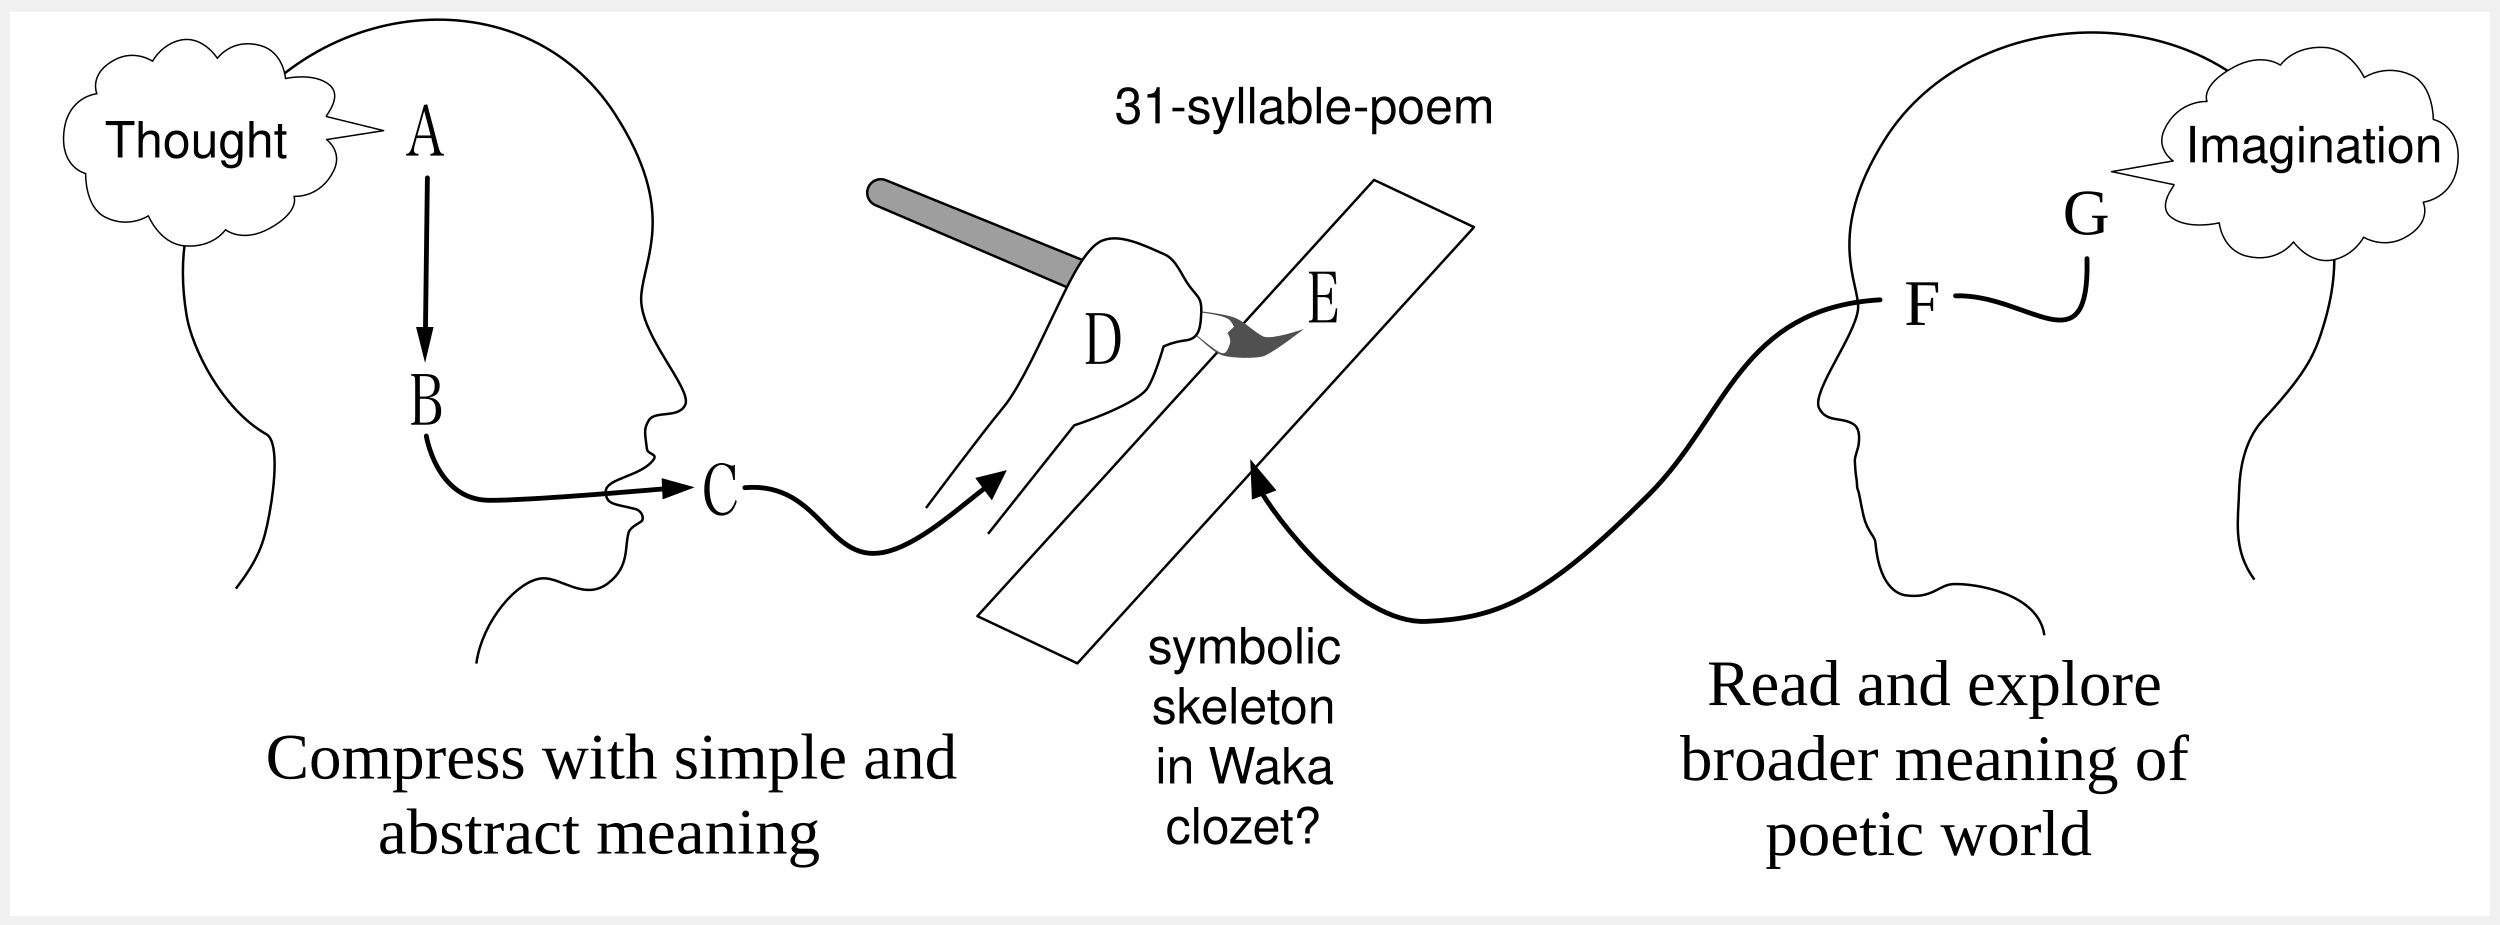
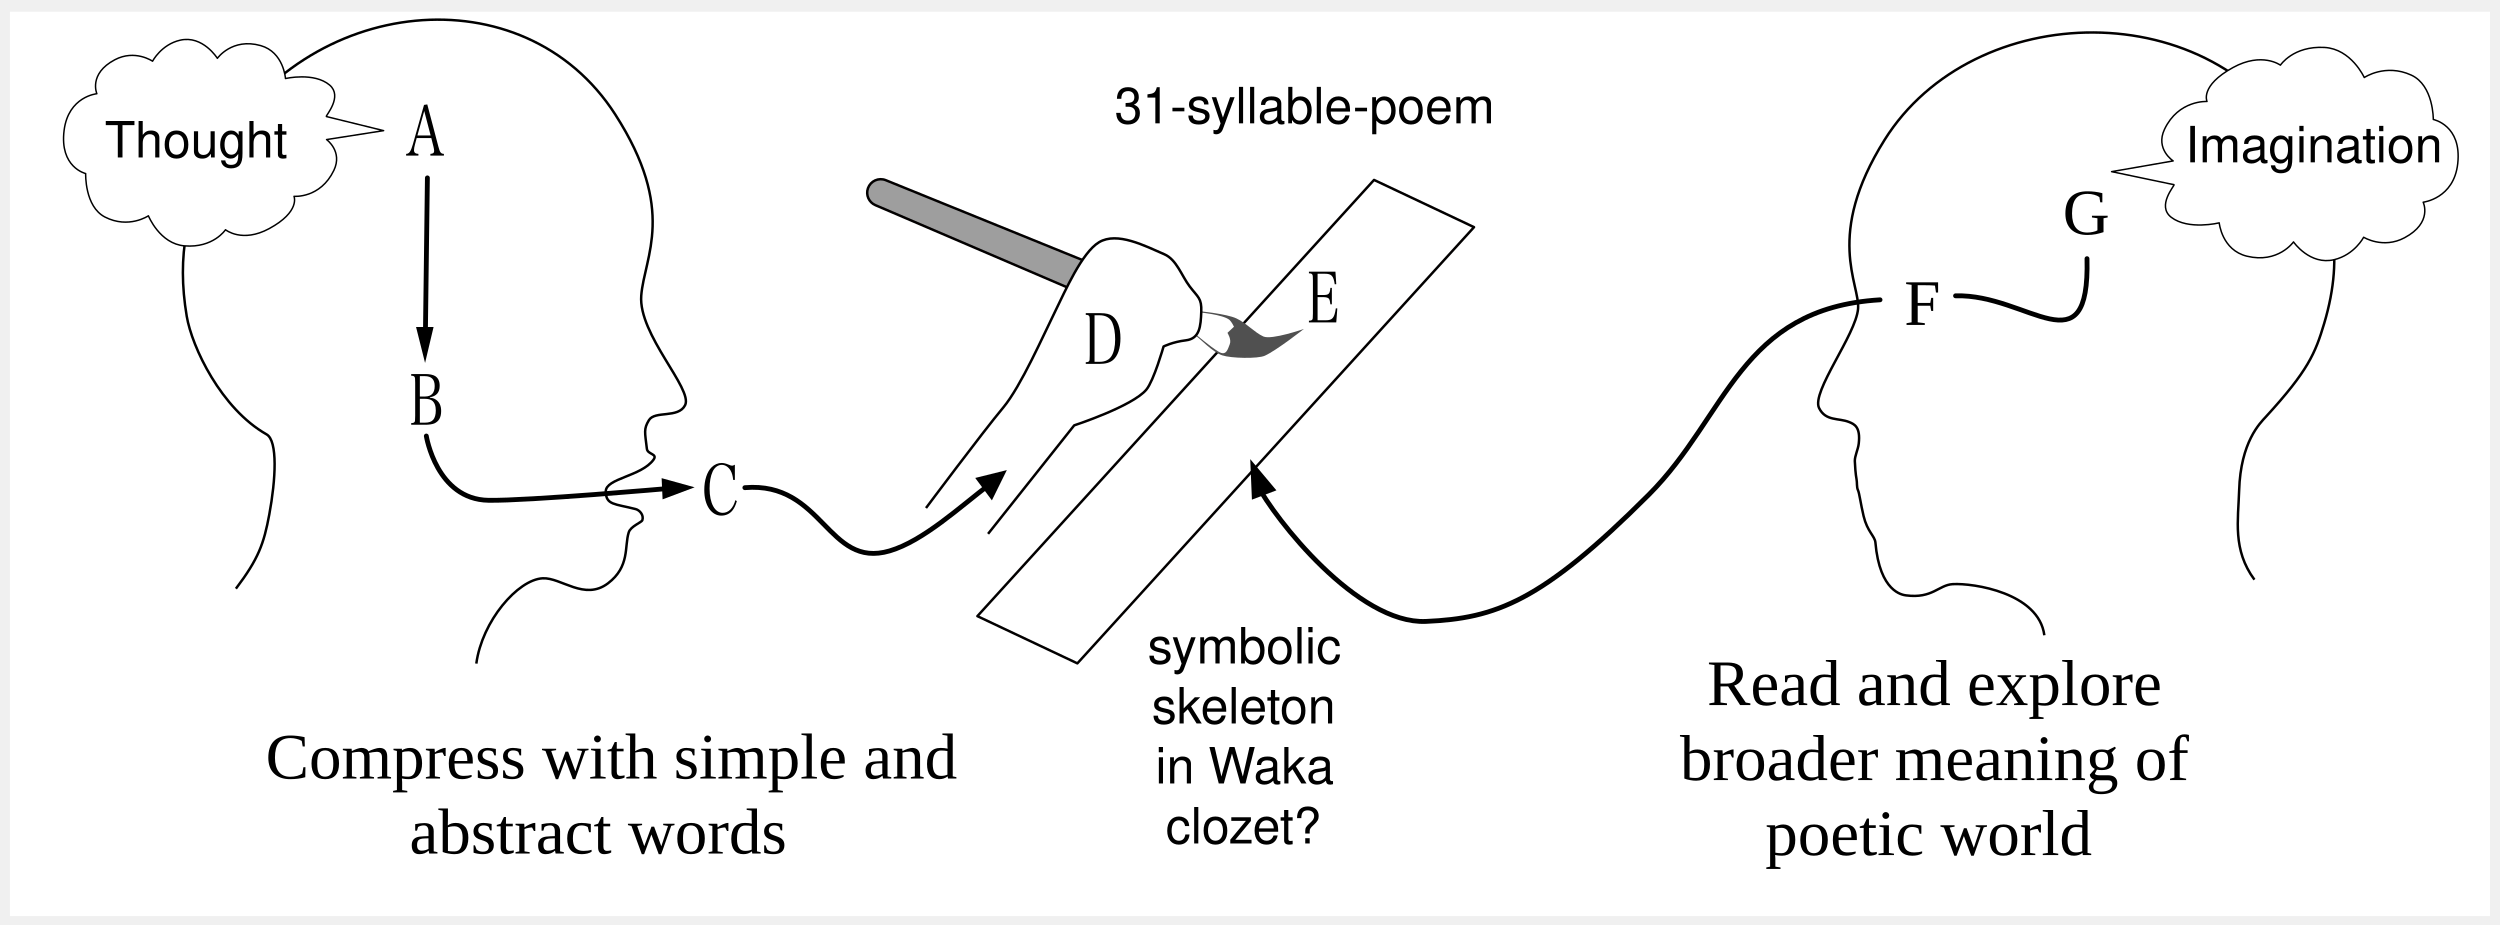
<svg xmlns="http://www.w3.org/2000/svg" x="0pt" y="21pt" width="500pt" height="185pt" viewBox="0 21 500 185">
  <g id="Layer 1">
    <g id="Layer 6">
      <path id="Path" style="fill:#ffffff;fill-opacity:1;fill-rule:evenodd;opacity:1;stroke:#000000;stroke-linecap:butt;stroke-linejoin:round;stroke-miterlimit:10;stroke-opacity:1;stroke-width:0;" d="M1.987,23.343 C1.987,23.343,498.001,23.343,498.001,23.343 C498.001,23.343,498.001,204.209,498.001,204.209 C498.001,204.209,1.987,204.209,1.987,204.209 C1.987,204.209,1.987,23.343,1.987,23.343 z" />
    </g>
    <path id="Path 2" style="fill:#ffffff;fill-opacity:1;fill-rule:nonzero;opacity:1;stroke:#000000;stroke-linecap:butt;stroke-linejoin:round;stroke-miterlimit:10;stroke-opacity:1;stroke-width:0.5;" d="M47.181,138.734 C51.703,132.748,52.764,129.774,53.857,123.896 C55.155,116.915,55.582,109.159,53.315,107.875 C44.231,102.73,38.385,90.43,37.346,84.247 C35.322,72.197,37.281,62.272,43.41,51.412 C61.231,19.836,104.778,15.461,123.05,43.894 C135.421,63.146,128.868,72.297,128.25,80.11 C127.632,87.923,138.653,98.794,137.019,102.038 C135.659,104.736,130.963,103.059,129.774,105.052 C128.723,106.815,128.972,107.37,129.375,110.758 C129.515,111.923,131.577,111.718,130.711,112.924 C128.291,116.292,121.139,116.646,121.157,119.286 C121.175,122.034,122.941,121.738,127.13,122.817 C127.915,123.02,128.801,123.999,128.473,125.03 C128.323,125.501,126.142,126.227,125.748,127.47 C124.853,130.304,126.008,134.301,121.611,137.654 C116.906,141.241,112.235,136.462,108.528,136.662 C103.558,136.929,96.405,145.219,95.264,153.719" />
    <path id="Path 3" style="fill:#000000;fill-opacity:0;fill-rule:nonzero;opacity:1;stroke:#020000;stroke-linecap:butt;stroke-linejoin:round;stroke-miterlimit:10;stroke-opacity:1;stroke-width:0.5;" d="M450.882,136.928 C446.486,130.959,447.646,125.038,447.828,119.081 C448.126,109.369,452.016,105.623,453.169,104.364 C461.61,95.15,463.052,91.675,464.835,85.693 C469.091,71.407,466.196,61.73,460.236,50.901 C442.907,19.414,394.686,20.619,376.918,48.971 C364.888,68.169,372.026,77.802,371.614,82.751 C371.178,87.977,362.227,99.376,363.816,102.61 C365.139,105.3,367.725,104.545,369.83,105.41 C370.861,105.833,372.138,106.362,371.746,109.739 C371.611,110.903,370.947,112.198,370.963,113.204 C370.975,113.964,371.135,116.006,371.307,116.842 C371.447,117.521,371.307,118.429,371.594,119.032 C371.879,119.635,372.125,121.722,372.717,124.206 C373.466,127.351,374.969,128.207,375.081,129.501 C375.94,139.42,380.512,139.986,381.196,140.075 C386.494,140.766,387.722,137.996,390.538,137.83 C394.679,137.586,407.76,139.575,408.868,148.05" />
    <g id="Group">
      <path id="Path 4" style="fill:#000000;fill-opacity:0;fill-rule:nonzero;opacity:1;stroke:none;" d="M85.478,56.577 C85.478,56.577,84.997,93.88,85.014,93.594" />
      <path id="Path 5" style="fill:none;opacity:1;stroke:#000000;stroke-linecap:round;stroke-linejoin:round;stroke-miterlimit:10;stroke-opacity:1;stroke-width:0.967;" d="M85.076,88.194 C85.203,77.922,85.478,56.577,85.478,56.577" />
      <g id="Group">
        <path id="Path 6" style="fill:#000000;fill-opacity:1;fill-rule:nonzero;opacity:1;stroke:none;" d="M83.21,86.401 C83.21,86.401,85.014,93.59,85.014,93.59 C85.014,93.59,86.714,86.401,86.714,86.401 C86.714,86.401,83.21,86.401,83.21,86.401 z" />
      </g>
    </g>
  </g>
  <g id="Layer 4" />
  <g id="Layer 2">
    <path id="Path" style="fill:#ffffff;fill-opacity:1;fill-rule:evenodd;opacity:1;stroke:#020000;stroke-linecap:butt;stroke-linejoin:round;stroke-miterlimit:10;stroke-opacity:1;stroke-width:0.5;" d="M274.807,56.986 C274.807,56.986,294.805,66.431,294.805,66.431 C294.805,66.431,215.474,153.674,215.474,153.674 C215.474,153.674,195.476,144.23,195.476,144.23 C195.476,144.23,274.807,56.986,274.807,56.986 z" />
  </g>
  <g id="Layer 3">
    <g id="Group">
      <path id="Path" style="fill:#505050;fill-opacity:1;fill-rule:nonzero;opacity:1;stroke:#020000;stroke-linecap:butt;stroke-linejoin:round;stroke-miterlimit:10;stroke-opacity:1;stroke-width:0;" d="M238.728,87.803 C240.201,88.827,242.397,91.367,244.449,92.07 C246.16,92.657,251.528,92.794,252.968,92.143 C255.341,91.07,260.785,86.786,260.785,86.786 C260.785,86.786,254.322,89.041,252.673,88.296 C250.916,87.503,249.287,85.618,247.271,84.679 C245.304,83.763,240.019,83.256,240.019,83.256 C240.019,83.256,233.635,82.521,233.635,82.521 C233.635,82.521,232.7,84.931,232.7,84.931 C232.7,84.931,237.358,86.85,238.728,87.803 z" />
      <path id="Path" style="fill:#ffffff;fill-opacity:1;fill-rule:nonzero;opacity:1;stroke:#020000;stroke-linecap:butt;stroke-linejoin:round;stroke-miterlimit:10;stroke-opacity:1;stroke-width:0;" d="M238.138,87.132 C239.611,88.156,241.887,90.245,243.749,91.358 C245.299,92.282,245.572,90.741,245.944,89.864 C246.354,88.898,245.488,87.572,245.488,87.572 C245.488,87.572,246.795,86.345,246.795,86.345 C246.795,86.345,246.332,85.363,245.909,84.993 C244.637,83.878,239.348,83.416,239.348,83.416 C239.348,83.416,232.988,82.169,232.988,82.169 C232.988,82.169,232.376,84.372,232.376,84.372 C232.376,84.372,236.768,86.179,238.138,87.132 z" />
    </g>
    <path id="Path" style="fill:#9e9e9e;fill-opacity:1;fill-rule:nonzero;opacity:1;stroke:#020000;stroke-linecap:butt;stroke-linejoin:round;stroke-miterlimit:10;stroke-opacity:1;stroke-width:0.5;" d="M173.59,58.648 C174.102,57.189,175.73,56.456,177.162,57.039 C177.162,57.039,237.044,81.353,237.044,81.353 C238.499,81.947,239.723,83.121,239.026,84.529 C239.026,84.529,238.128,87.026,238.128,87.026 C237.49,88.311,236.01,88.142,234.691,87.577 C234.691,87.577,175.075,62.03,175.075,62.03 C173.768,61.47,173.119,59.993,173.589,58.651 C173.589,58.651,173.59,58.648,173.59,58.648 z" />
    <path id="Path" style="fill:#ffffff;fill-opacity:1;fill-rule:nonzero;opacity:1;stroke:#020000;stroke-linecap:butt;stroke-linejoin:round;stroke-miterlimit:10;stroke-opacity:1;stroke-width:0.5;" d="M185.201,122.602 C185.201,122.602,196.471,107.509,200.648,102.506 C204.201,98.25,208.712,87.956,211.172,82.988 C212.967,79.361,216.363,71.515,219.805,69.45 C223.435,67.273,228.995,70.179,232.859,71.851 C235.329,72.919,236.305,76.133,237.93,78.278 C239.601,80.482,240.356,80.612,240.253,83.355 C240.145,86.227,239.969,88.736,237.174,89.066 C234.529,89.377,232.712,90.299,232.712,90.299 C232.712,90.299,230.781,97.099,229.273,98.922 C226.518,102.255,214.839,106.073,214.839,106.073 C214.839,106.073,197.613,127.769,197.613,127.769" />
    <g id="Group Copy">
      <path id="Path 11" style="fill:none;opacity:1;stroke:#000000;stroke-linecap:round;stroke-linejoin:round;stroke-miterlimit:10;stroke-opacity:1;stroke-width:0.967;" d="M251.369,117.84 C254.9,124.713,271.514,145.895,285.206,145.282 C299.089,144.66,308.247,141.449,329.755,119.942 C345.49,104.207,347.943,82.665,376.007,80.963" />
      <path id="Path 11 Copy" style="fill:none;opacity:1;stroke:#000000;stroke-linecap:round;stroke-linejoin:round;stroke-miterlimit:10;stroke-opacity:1;stroke-width:0.967;" d="M417.401,72.733 C417.96,95.348,405.632,79.749,391.11,80.164" />
      <g id="Group">
        <path id="Path 12" style="fill:#000000;fill-opacity:1;fill-rule:nonzero;opacity:1;stroke:none;" d="M250.383,120.931 C250.383,120.931,250.046,112.821,250.046,112.821 C250.046,112.821,255.283,119.072,255.283,119.072 C255.283,119.072,250.383,120.931,250.383,120.931 z" />
      </g>
    </g>
    <g id="Group Copy 1">
      <path id="Path 11" style="fill:none;opacity:1;stroke:#000000;stroke-linecap:round;stroke-linejoin:round;stroke-miterlimit:10;stroke-opacity:1;stroke-width:0.967;" d="M197.972,117.84 C192.086,122.286,184.706,129.183,177.931,131.179 C165.444,134.858,164.663,117.242,148.973,118.533" />
      <g id="Group">
        <path id="Path 12" style="fill:#000000;fill-opacity:1;fill-rule:nonzero;opacity:1;stroke:none;" d="M198.378,121.074 C198.378,121.074,201.368,115.018,201.368,115.018 C201.368,115.018,195.044,116.59,195.044,116.59 C195.044,116.59,198.378,121.074,198.378,121.074 z" />
      </g>
    </g>
    <path id="Path 21" style="fill:#000000;fill-opacity:1;fill-rule:nonzero;opacity:1;stroke:none;" d="M261.785,85.474 C261.785,85.474,267.252,85.474,267.252,85.474 C267.252,85.474,267.462,82.689,267.462,82.689 C267.462,82.689,267.169,82.661,267.169,82.661 C266.875,84.592,266.497,85.054,265.175,85.054 C265.175,85.054,263.517,85.054,263.517,85.054 C263.517,85.054,263.517,80.423,263.517,80.423 C263.517,80.423,264.597,80.423,264.597,80.423 C265.217,80.423,265.626,80.535,265.783,80.745 C265.93,80.954,266.004,81.22,266.077,81.864 C266.077,81.864,266.371,81.864,266.371,81.864 C266.371,81.864,266.371,78.576,266.371,78.576 C266.371,78.576,266.077,78.576,266.077,78.576 C265.962,79.807,265.762,80.003,264.597,80.003 C264.597,80.003,263.517,80.003,263.517,80.003 C263.517,80.003,263.517,75.749,263.517,75.749 C263.517,75.749,264.965,75.749,264.965,75.749 C266.308,75.749,266.696,76.169,266.948,77.862 C266.948,77.862,267.252,77.834,267.252,77.834 C267.252,77.834,267.085,75.33,267.085,75.33 C267.085,75.33,261.785,75.33,261.785,75.33 C261.785,75.33,261.785,75.665,261.785,75.665 C262.268,75.665,262.457,75.778,262.53,76.071 C262.562,76.197,262.562,76.211,262.583,77.107 C262.583,77.107,262.583,83.697,262.583,83.697 C262.562,84.746,262.562,84.76,262.446,84.928 C262.352,85.068,262.142,85.138,261.785,85.138 C261.785,85.138,261.785,85.474,261.785,85.474 z" />
    <path id="Path 17" style="fill:#000000;fill-opacity:1;fill-rule:nonzero;opacity:1;stroke:none;" d="M83.336,48.613 C83.336,48.613,86.263,48.613,86.263,48.613 C86.263,48.613,86.704,50.376,86.704,50.376 C86.788,50.726,86.83,51.006,86.83,51.174 C86.83,51.58,86.61,51.748,86.075,51.776 C86.075,51.776,86.075,52.125,86.075,52.125 C86.075,52.125,88.782,52.125,88.782,52.125 C88.782,52.125,88.782,51.776,88.782,51.776 C88.173,51.748,87.974,51.482,87.68,50.334 C87.68,50.334,85.456,41.883,85.456,41.883 C85.456,41.883,84.805,41.981,84.805,41.981 C84.805,41.981,82.57,49.873,82.57,49.873 C82.171,51.286,81.825,51.776,81.226,51.776 C81.226,51.776,81.226,52.125,81.226,52.125 C81.226,52.125,83.682,52.125,83.682,52.125 C83.682,52.125,83.682,51.776,83.682,51.776 C83.073,51.748,82.8,51.524,82.8,51.02 C82.8,50.754,82.874,50.32,83,49.873 C83,49.873,83.336,48.613,83.336,48.613 z M86.127,48.096 C86.127,48.096,83.483,48.096,83.483,48.096 C83.483,48.096,84.847,43.199,84.847,43.199 C84.847,43.199,86.127,48.096,86.127,48.096 z" />
    <path id="Path 14" style="fill:none;opacity:1;stroke:#000000;stroke-linecap:round;stroke-linejoin:round;stroke-miterlimit:10;stroke-opacity:1;stroke-width:0.967;" d="M133.846,118.68 C133.846,118.68,105.616,121.189,97.697,121.06 C87.293,120.891,85.263,108.204,85.263,108.204" />
    <g id="Group">
      <path id="Path 15" style="fill:#000000;fill-opacity:1;fill-rule:nonzero;opacity:1;stroke:none;" d="M132.518,120.872 C132.518,120.872,138.928,118.463,138.928,118.463 C138.928,118.463,132.325,116.631,132.325,116.631 C132.325,116.631,132.518,120.872,132.518,120.872 z" />
    </g>
    <path id="Path 18" style="fill:#000000;fill-opacity:1;fill-rule:nonzero;opacity:1;stroke:none;" d="M82.238,105.953 C82.238,105.953,85.05,105.953,85.05,105.953 C85.764,105.953,86.425,105.855,86.824,105.701 C87.768,105.295,88.23,104.498,88.23,103.211 C88.23,102.147,87.894,101.42,87.181,100.93 C86.814,100.678,86.488,100.58,85.974,100.552 C85.974,100.552,85.974,100.454,85.974,100.454 C87.296,100.23,87.936,99.489,87.936,98.16 C87.936,97.236,87.642,96.606,87.034,96.215 C86.625,95.963,85.921,95.809,85.103,95.809 C85.103,95.809,82.238,95.809,82.238,95.809 C82.238,95.809,82.238,96.145,82.238,96.145 C82.721,96.145,82.91,96.257,82.983,96.551 C83.015,96.677,83.015,96.691,83.036,97.586 C83.036,97.586,83.036,104.176,83.036,104.176 C83.015,105.225,83.015,105.239,82.899,105.407 C82.805,105.547,82.595,105.617,82.238,105.617 C82.238,105.617,82.238,105.953,82.238,105.953 z M83.97,100.3 C83.97,100.3,83.97,96.229,83.97,96.229 C83.97,96.229,84.935,96.229,84.935,96.229 C86.289,96.229,86.939,96.872,86.939,98.216 C86.939,99.587,86.289,100.3,85.03,100.3 C85.03,100.3,83.97,100.3,83.97,100.3 z M83.97,105.533 C83.97,105.533,83.97,100.762,83.97,100.762 C83.97,100.762,84.988,100.762,84.988,100.762 C85.565,100.762,86.079,100.888,86.383,101.098 C86.887,101.462,87.16,102.147,87.16,103.099 C87.16,103.924,86.971,104.596,86.635,104.96 C86.299,105.351,85.754,105.533,84.988,105.533 C84.988,105.533,83.97,105.533,83.97,105.533 z" />
    <path id="Path 19" style="fill:#000000;fill-opacity:1;fill-rule:nonzero;opacity:1;stroke:none;" d="M146.973,116.992 C146.973,116.992,146.973,113.941,146.973,113.941 C146.627,114.109,146.575,114.137,146.428,114.137 C146.249,114.137,146.144,114.109,145.651,113.899 C145.189,113.703,144.728,113.592,144.318,113.592 C143.615,113.592,142.87,113.899,142.335,114.445 C141.391,115.369,140.856,117.034,140.856,118.992 C140.856,120.545,141.191,121.819,141.842,122.756 C142.461,123.638,143.311,124.127,144.256,124.127 C145.179,124.127,145.977,123.75,146.512,123.064 C146.879,122.588,147.141,122.029,147.372,121.217 C147.372,121.217,147.068,121.035,147.068,121.035 C146.659,122.616,145.714,123.568,144.549,123.568 C142.965,123.568,141.915,121.651,141.915,118.727 C141.915,117.369,142.125,116.18,142.524,115.327 C142.902,114.487,143.605,113.969,144.36,113.969 C145.043,113.969,145.683,114.389,146.113,115.103 C146.396,115.606,146.543,116.124,146.638,116.992 C146.638,116.992,146.973,116.992,146.973,116.992 z" />
    <path id="Path 20" style="fill:#000000;fill-opacity:1;fill-rule:nonzero;opacity:1;stroke:none;" d="M217.154,93.778 C217.154,93.778,219.851,93.778,219.851,93.778 C221.121,93.778,221.982,93.54,222.622,92.994 C223.577,92.168,224.091,90.643,224.091,88.642 C224.091,86.544,223.535,85.019,222.464,84.207 C221.95,83.815,221.195,83.633,220.114,83.633 C220.114,83.633,217.154,83.633,217.154,83.633 C217.154,83.633,217.154,83.969,217.154,83.969 C217.637,83.969,217.826,84.081,217.899,84.375 C217.931,84.501,217.931,84.515,217.952,85.41 C217.952,85.41,217.952,92.001,217.952,92.001 C217.931,93.05,217.931,93.064,217.815,93.232 C217.721,93.372,217.511,93.442,217.154,93.442 C217.154,93.442,217.154,93.778,217.154,93.778 z M218.907,93.358 C218.907,93.358,218.907,84.053,218.907,84.053 C218.907,84.053,219.904,84.053,219.904,84.053 C221.163,84.053,222.024,84.557,222.464,85.536 C222.832,86.376,223.031,87.537,223.031,88.88 C223.031,90.335,222.769,91.497,222.286,92.238 C221.814,92.966,221.006,93.358,219.977,93.358 C219.977,93.358,218.907,93.358,218.907,93.358 z" />
    <text id="Text" style="fill:#000000;font-family:Bodoni 72;font-size:13;" transform="matrix(1,0,0,1,379.119,73.9807)">
      <tspan x="1.733" y="12">F</tspan>
    </text>
    <text id="Text" style="fill:#000000;font-family:Bodoni 72;font-size:13;" transform="matrix(1,0,0,1,411.606,55.8699)">
      <tspan x="0.94" y="12">G</tspan>
    </text>
    <text id="Text" style="fill:#000000;font-family:Bodoni 72;font-size:13;" transform="matrix(1,0,0,1,42.8038,164.709)">
      <tspan x="10.33" y="12">Compress with simple and </tspan>
-       <tspan x="32.781" y="27">abstract meaning</tspan>
+       <tspan x="39.093" y="27">abstract words</tspan>
    </text>
    <text id="Text" style="fill:#000000;font-family:Bodoni 72;font-size:13;" transform="matrix(1,0,0,1,328.306,150.018)">
      <tspan x="13.11" y="12">Read and explore </tspan>
      <tspan x="7.689" y="27">broader meaning of </tspan>
      <tspan x="24.751" y="42">poetic world</tspan>
    </text>
  </g>
  <g id="Layer 5">
    <path id="Path" style="fill:#ffffff;fill-opacity:1;fill-rule:nonzero;opacity:1;stroke:#000000;stroke-linecap:butt;stroke-linejoin:round;stroke-miterlimit:10;stroke-opacity:1;stroke-width:0.3;" d="M22.962,32.952 C17.652,35.759,19.372,39.744,19.372,39.744 C19.372,39.744,13.685,40.27,12.821,47.069 C11.878,54.486,17.133,55.713,17.133,55.713 C17.133,55.713,16.908,62.316,21.003,64.413 C25.728,66.833,29.68,64.162,29.68,64.162 C29.68,64.162,31.951,69.772,36.906,70.175 C42.664,70.644,45.099,66.95,45.099,66.95 C45.099,66.95,48.431,69.657,53.847,66.718 C60.099,63.326,58.803,60.264,58.803,60.264 C58.803,60.264,64.053,60.733,66.77,55.079 C68.598,51.275,65.314,48.913,65.314,48.913 C65.314,48.913,76.723,47.127,76.723,47.127 C76.723,47.127,65.256,44.303,65.256,44.303 C65.135,44.124,68.606,40.289,65.925,38.012 C62.842,35.393,57.096,36.703,57.096,36.703 C57.096,36.703,56.738,31.415,52.13,30.118 C46.409,28.507,43.475,32.664,43.475,32.664 C43.475,32.664,40.557,28,36.034,29.036 C32.257,29.901,30.51,33.24,30.51,33.24 C30.51,33.24,26.995,30.82,22.962,32.952 z" />
    <path id="Path" style="fill:#ffffff;fill-opacity:1;fill-rule:nonzero;opacity:1;stroke:#000000;stroke-linecap:butt;stroke-linejoin:round;stroke-miterlimit:10;stroke-opacity:1;stroke-width:0.3;" d="M480.916,68.547 C486.598,65.509,484.635,61.44,484.635,61.44 C484.635,61.44,490.783,60.748,491.549,53.706 C492.384,46.024,486.66,44.896,486.66,44.896 C486.66,44.896,486.738,38.074,482.249,36.017 C477.07,33.642,472.855,36.505,472.855,36.505 C472.855,36.505,470.254,30.773,464.876,30.487 C458.627,30.155,456.081,34.032,456.081,34.032 C456.081,34.032,452.404,31.326,446.61,34.502 C439.922,38.168,441.403,41.295,441.403,41.295 C441.403,41.295,435.703,40.949,432.902,46.858 C431.017,50.832,434.634,53.185,434.634,53.185 C434.634,53.185,422.319,55.329,422.319,55.329 C422.319,55.329,434.812,57.942,434.812,57.942 C434.948,58.123,431.284,62.175,434.245,64.454 C437.652,67.077,443.843,65.573,443.843,65.573 C443.843,65.573,444.364,71.023,449.389,72.24 C455.627,73.752,458.701,69.384,458.701,69.384 C458.701,69.384,461.979,74.122,466.854,72.933 C470.923,71.941,472.732,68.448,472.732,68.448 C472.732,68.448,476.6,70.854,480.916,68.547 z" />
    <text id="Text" style="fill:#000000;font-family:Helvetica;font-size:10;" transform="matrix(1,0,0,1,20.9513,42.4907)">
      <tspan x="0" y="10">Thought</tspan>
    </text>
    <text id="Text" style="fill:#000000;font-family:Helvetica;font-size:10;" transform="matrix(1,-6.86472e-17,6.86472e-17,1,218.697,35.6707)">
      <tspan x="4.218" y="10">31-syllable-poem</tspan>
    </text>
    <text id="Text" style="fill:#000000;font-family:Helvetica;font-size:10;" transform="matrix(1,0,0,1,437.052,43.4726)">
      <tspan x="0" y="10">Imagination</tspan>
    </text>
    <text id="Text" style="fill:#000000;font-family:Helvetica;font-size:10;" transform="matrix(1,0,0,1,224.498,143.693)">
      <tspan x="5.03" y="10">symbolic
</tspan>
      <tspan x="5.855" y="22">skeleton
</tspan>
      <tspan x="6.6" y="34">in Waka
</tspan>
      <tspan x="8.636" y="46">clozet?
</tspan>
    </text>
  </g>
</svg>
